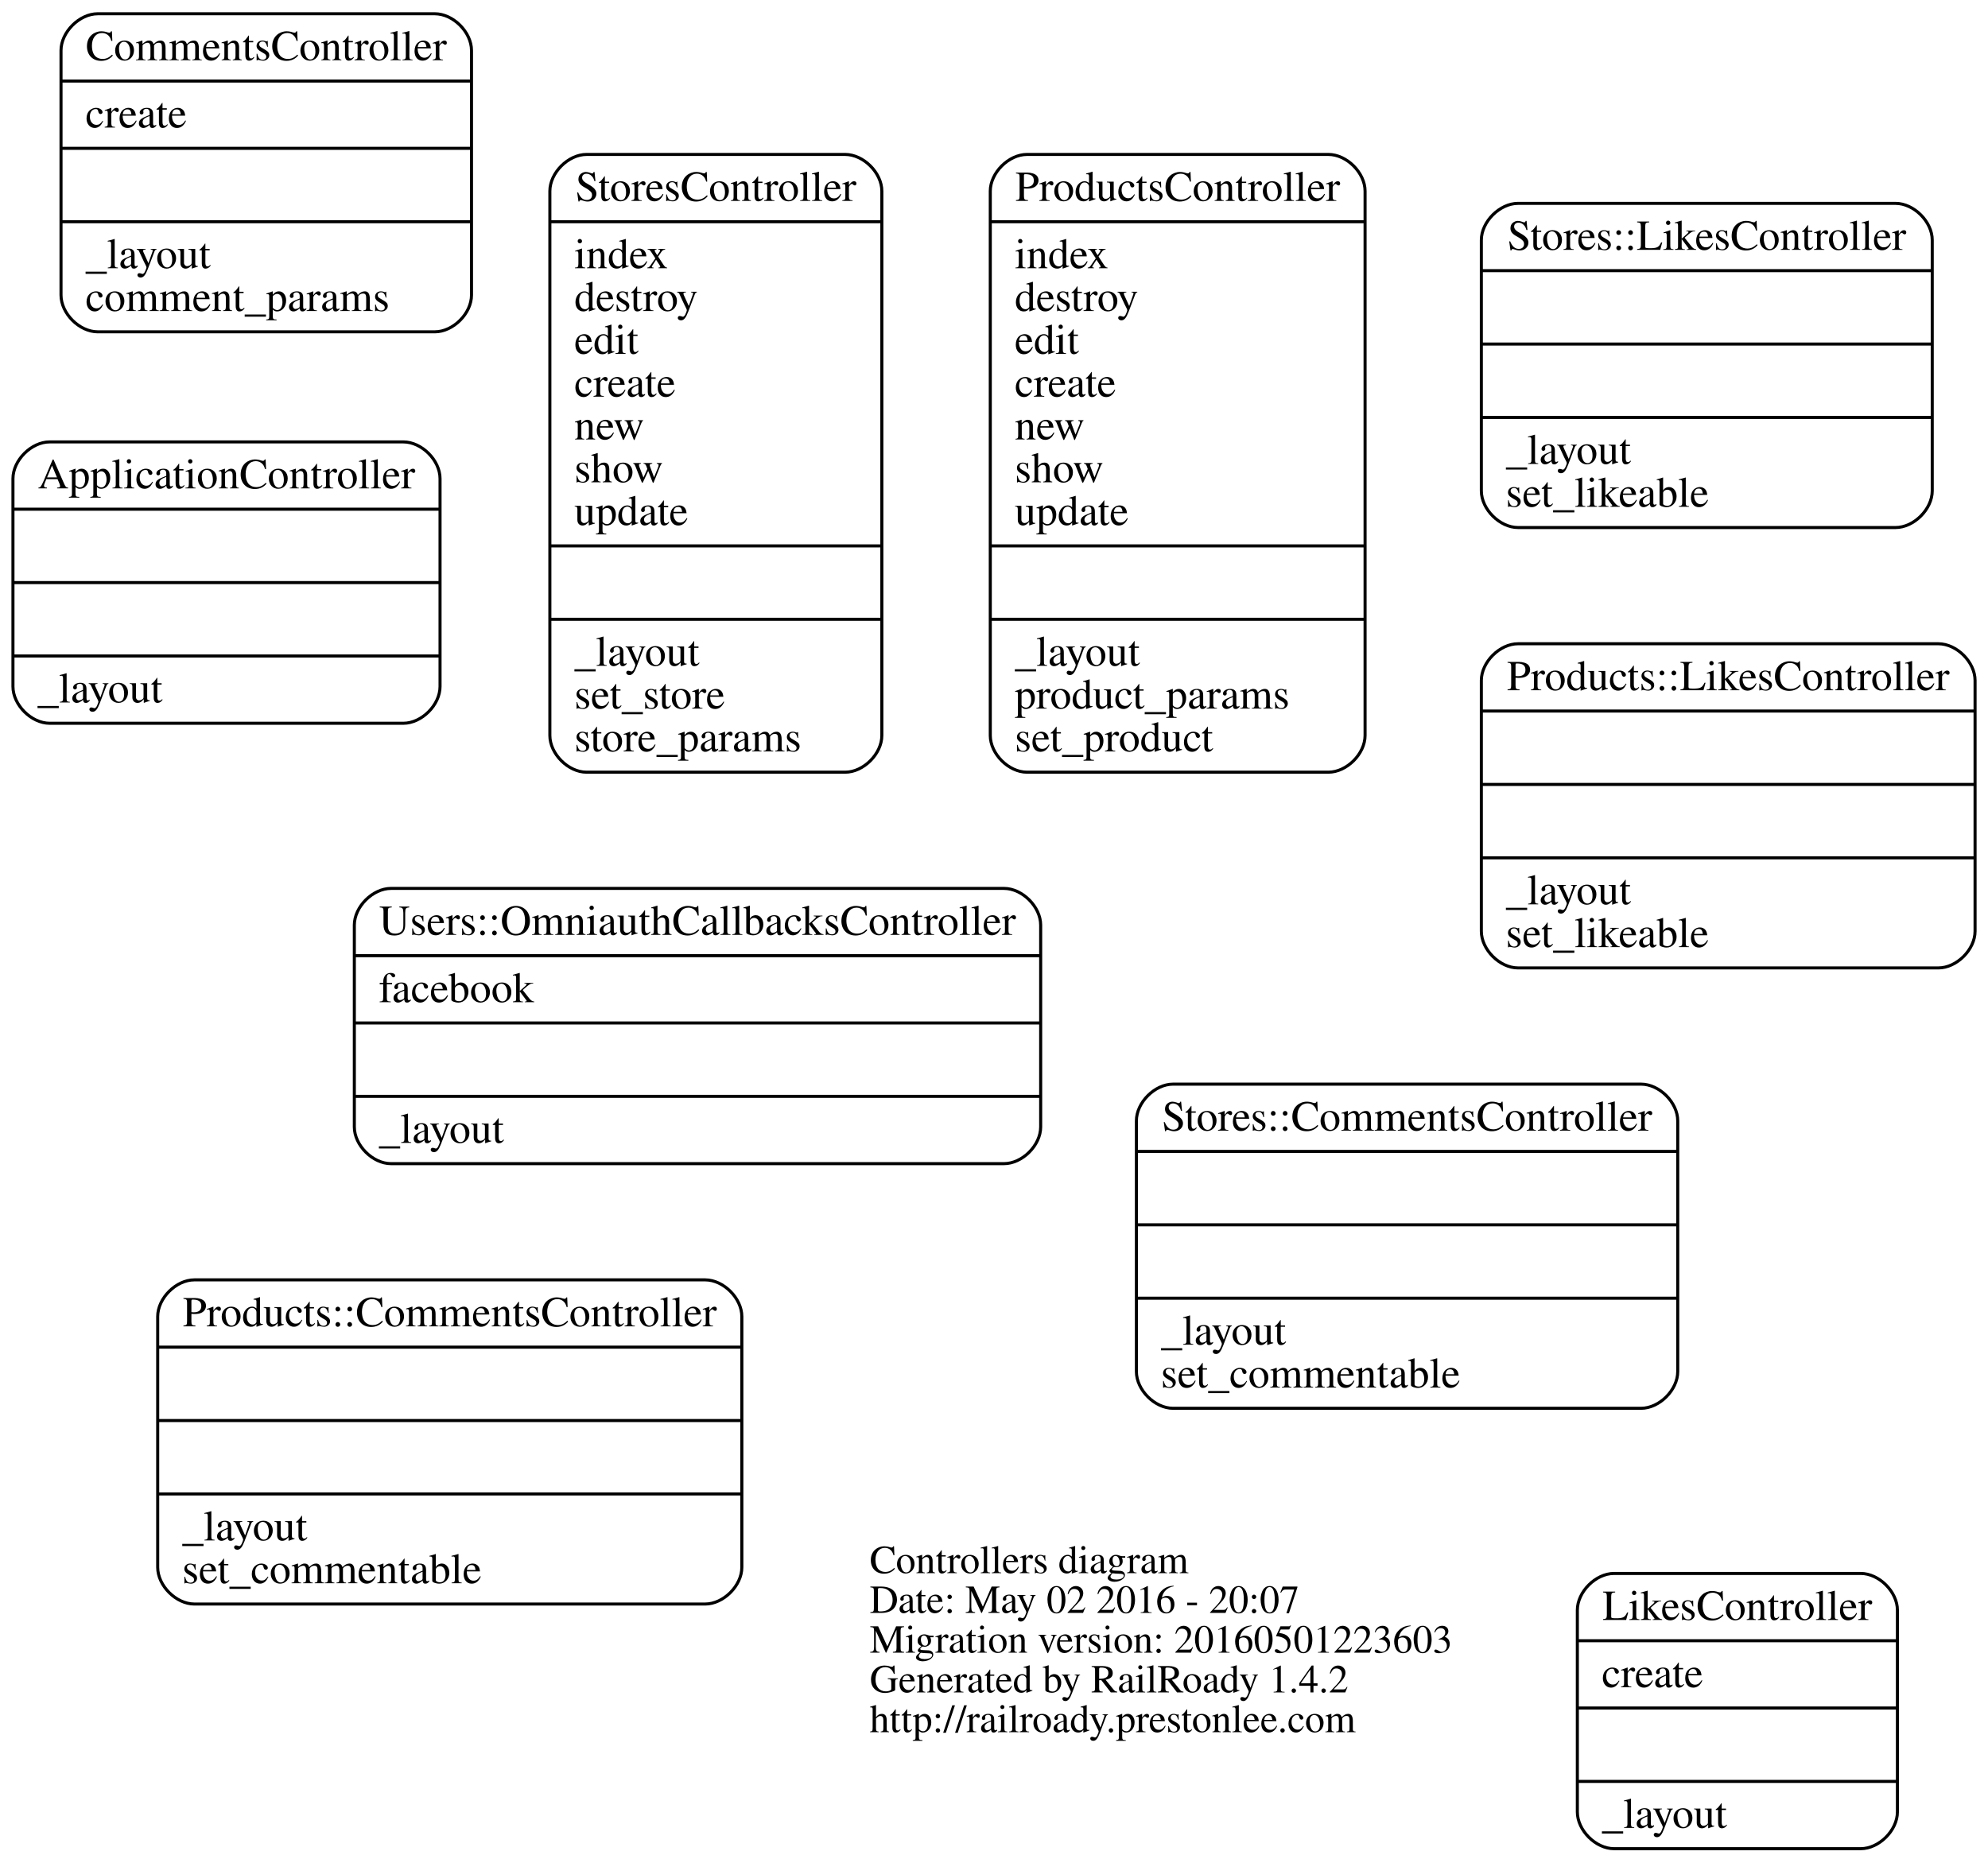
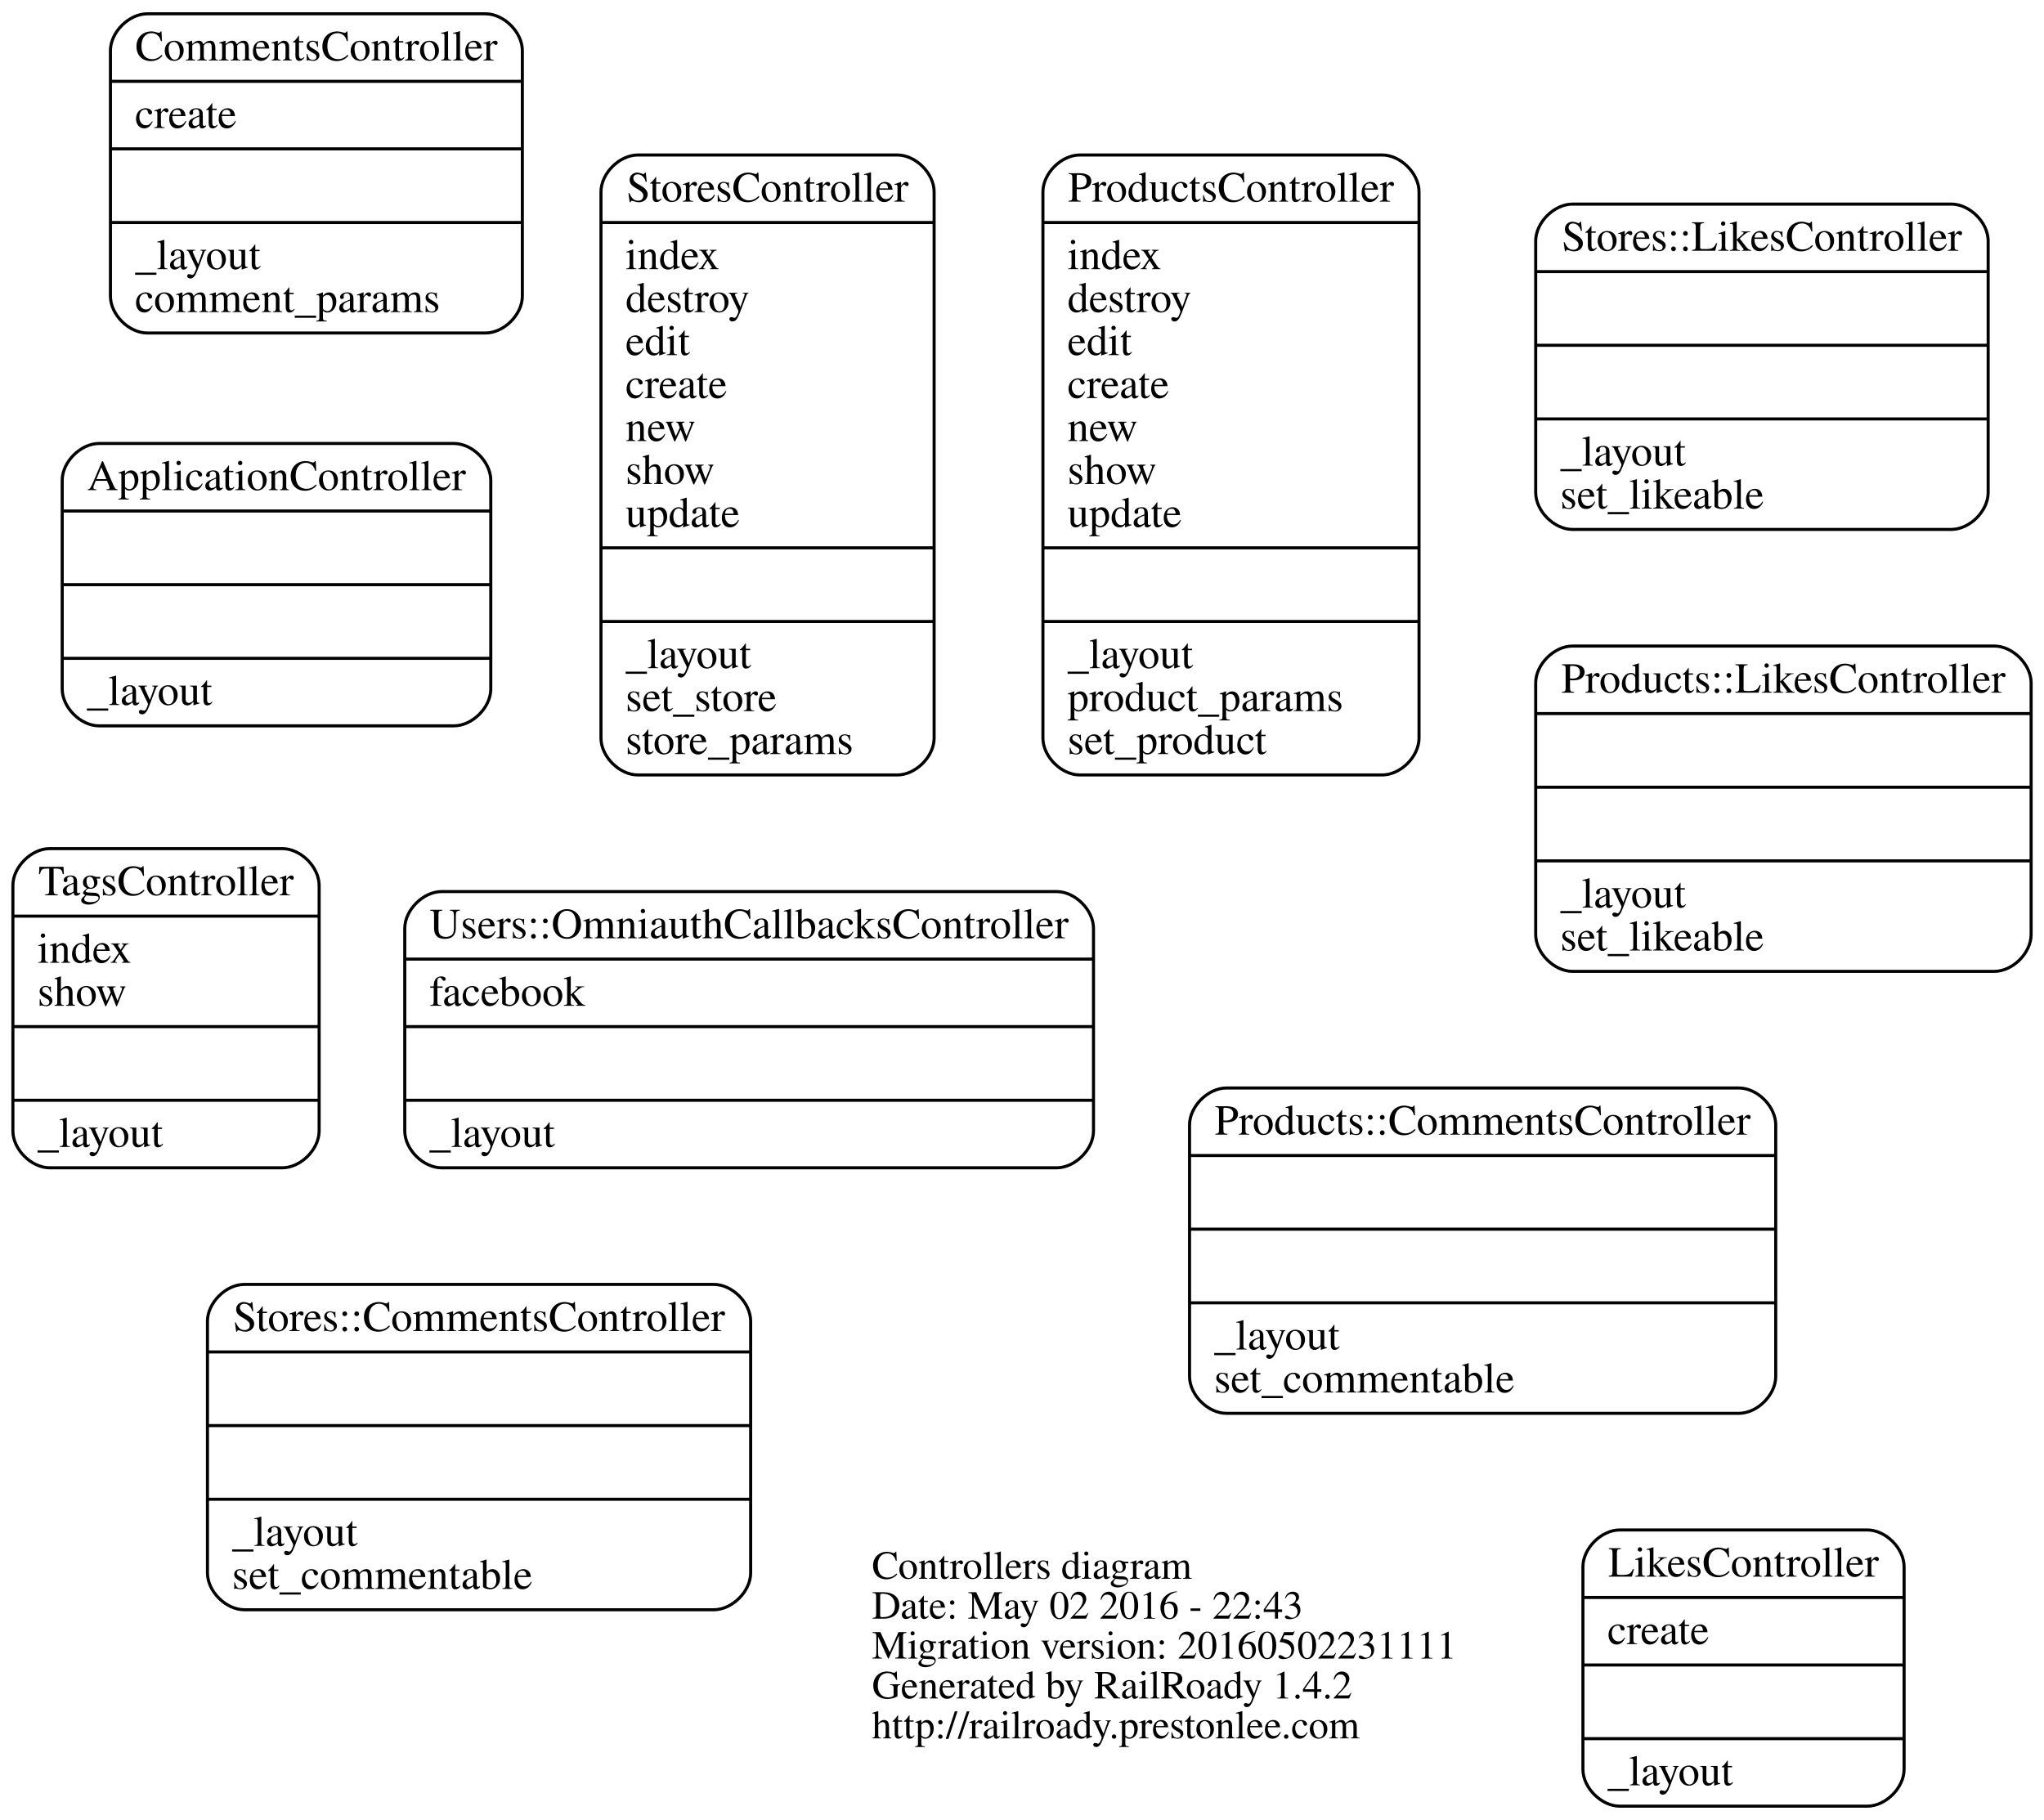
- <svg xmlns="http://www.w3.org/2000/svg" width="650pt" height="609pt" viewBox="0.00 0.00 649.53 609.00">
-   <g id="graph0" class="graph" transform="scale(1 1) rotate(0) translate(243.821 333.5)">
-     <polygon fill="none" stroke="none" points="-243.821,275.5 -243.821,-333.5 405.714,-333.5 405.714,275.5 -243.821,275.5" />
+ <svg xmlns="http://www.w3.org/2000/svg" width="666pt" height="593pt" viewBox="0.00 0.00 665.60 593.00">
+   <g id="graph0" class="graph" transform="scale(1 1) rotate(0) translate(259.891 333.5)">
+     <polygon fill="none" stroke="none" points="-259.891,259.5 -259.891,-333.5 405.714,-333.5 405.714,259.5 -259.891,259.5" />
    <g id="node1" class="node">
-       <text text-anchor="start" x="40.312" y="180.9" font-family="Times,serif" font-size="13.00">Controllers diagram</text>
-       <text text-anchor="start" x="40.312" y="193.9" font-family="Times,serif" font-size="13.00">Date: May 02 2016 - 20:07</text>
-       <text text-anchor="start" x="40.312" y="206.9" font-family="Times,serif" font-size="13.00">Migration version: 20160501223603</text>
-       <text text-anchor="start" x="40.312" y="219.9" font-family="Times,serif" font-size="13.00">Generated by RailRoady 1.4.2</text>
-       <text text-anchor="start" x="40.312" y="232.9" font-family="Times,serif" font-size="13.00">http://railroady.prestonlee.com</text>
+       <text text-anchor="start" x="24.026" y="180.9" font-family="Times,serif" font-size="13.00">Controllers diagram</text>
+       <text text-anchor="start" x="24.026" y="193.9" font-family="Times,serif" font-size="13.00">Date: May 02 2016 - 22:43</text>
+       <text text-anchor="start" x="24.026" y="206.9" font-family="Times,serif" font-size="13.00">Migration version: 20160502231111</text>
+       <text text-anchor="start" x="24.026" y="219.9" font-family="Times,serif" font-size="13.00">Generated by RailRoady 1.4.2</text>
+       <text text-anchor="start" x="24.026" y="232.9" font-family="Times,serif" font-size="13.00">http://railroady.prestonlee.com</text>
    </g>
    <g id="node2" class="node">
      <path fill="none" stroke="black" d="M-227.821,-97C-227.821,-97 -112.179,-97 -112.179,-97 -106.179,-97 -100.179,-103 -100.179,-109 -100.179,-109 -100.179,-177 -100.179,-177 -100.179,-183 -106.179,-189 -112.179,-189 -112.179,-189 -227.821,-189 -227.821,-189 -233.821,-189 -239.821,-183 -239.821,-177 -239.821,-177 -239.821,-109 -239.821,-109 -239.821,-103 -233.821,-97 -227.821,-97" />
      <text text-anchor="middle" x="-170" y="-173.8" font-family="Times,serif" font-size="14.00">ApplicationController</text>
      <polyline fill="none" stroke="black" points="-239.821,-167 -100.179,-167 " />
      <polyline fill="none" stroke="black" points="-239.821,-143 -100.179,-143 " />
      <polyline fill="none" stroke="black" points="-239.821,-119 -100.179,-119 " />
      <text text-anchor="start" x="-231.821" y="-103.8" font-family="Times,serif" font-size="14.00">_layout</text>
    </g>
    <g id="node3" class="node">
      <path fill="none" stroke="black" d="M-212.107,-225C-212.107,-225 -101.893,-225 -101.893,-225 -95.893,-225 -89.893,-231 -89.893,-237 -89.893,-237 -89.893,-317 -89.893,-317 -89.893,-323 -95.893,-329 -101.893,-329 -101.893,-329 -212.107,-329 -212.107,-329 -218.107,-329 -224.107,-323 -224.107,-317 -224.107,-317 -224.107,-237 -224.107,-237 -224.107,-231 -218.107,-225 -212.107,-225" />
      <text text-anchor="middle" x="-157" y="-313.8" font-family="Times,serif" font-size="14.00">CommentsController</text>
      <polyline fill="none" stroke="black" points="-224.107,-307 -89.893,-307 " />
      <text text-anchor="start" x="-216.107" y="-291.8" font-family="Times,serif" font-size="14.00">create</text>
      <polyline fill="none" stroke="black" points="-224.107,-285 -89.893,-285 " />
      <polyline fill="none" stroke="black" points="-224.107,-261 -89.893,-261 " />
      <text text-anchor="start" x="-216.107" y="-245.8" font-family="Times,serif" font-size="14.00">_layout</text>
      <text text-anchor="start" x="-216.107" y="-231.8" font-family="Times,serif" font-size="14.00">comment_params</text>
    </g>
    <g id="node4" class="node">
-       <path fill="none" stroke="black" d="M283.676,271C283.676,271 364.324,271 364.324,271 370.324,271 376.324,265 376.324,259 376.324,259 376.324,193 376.324,193 376.324,187 370.324,181 364.324,181 364.324,181 283.676,181 283.676,181 277.676,181 271.676,187 271.676,193 271.676,193 271.676,259 271.676,259 271.676,265 277.676,271 283.676,271" />
-       <text text-anchor="middle" x="324" y="196.2" font-family="Times,serif" font-size="14.00">LikesController</text>
-       <polyline fill="none" stroke="black" points="271.676,203 376.324,203 " />
-       <text text-anchor="start" x="279.676" y="218.2" font-family="Times,serif" font-size="14.00">create</text>
-       <polyline fill="none" stroke="black" points="271.676,225 376.324,225 " />
-       <polyline fill="none" stroke="black" points="271.676,249 376.324,249 " />
-       <text text-anchor="start" x="279.676" y="264.2" font-family="Times,serif" font-size="14.00">_layout</text>
+       <path fill="none" stroke="black" d="M267.676,255C267.676,255 348.324,255 348.324,255 354.324,255 360.324,249 360.324,243 360.324,243 360.324,177 360.324,177 360.324,171 354.324,165 348.324,165 348.324,165 267.676,165 267.676,165 261.676,165 255.676,171 255.676,177 255.676,177 255.676,243 255.676,243 255.676,249 261.676,255 267.676,255" />
+       <text text-anchor="middle" x="308" y="180.2" font-family="Times,serif" font-size="14.00">LikesController</text>
+       <polyline fill="none" stroke="black" points="255.676,187 360.324,187 " />
+       <text text-anchor="start" x="263.676" y="202.2" font-family="Times,serif" font-size="14.00">create</text>
+       <polyline fill="none" stroke="black" points="255.676,209 360.324,209 " />
+       <polyline fill="none" stroke="black" points="255.676,233 360.324,233 " />
+       <text text-anchor="start" x="263.676" y="248.2" font-family="Times,serif" font-size="14.00">_layout</text>
    </g>
    <g id="node5" class="node">
-       <path fill="none" stroke="black" d="M-180.497,191C-180.497,191 -13.503,191 -13.503,191 -7.503,191 -1.503,185 -1.503,179 -1.503,179 -1.503,97 -1.503,97 -1.503,91 -7.503,85 -13.503,85 -13.503,85 -180.497,85 -180.497,85 -186.497,85 -192.497,91 -192.497,97 -192.497,97 -192.497,179 -192.497,179 -192.497,185 -186.497,191 -180.497,191" />
-       <text text-anchor="middle" x="-97" y="100.2" font-family="Times,serif" font-size="14.00">Products::CommentsController</text>
-       <polyline fill="none" stroke="black" points="-192.497,107 -1.503,107 " />
-       <polyline fill="none" stroke="black" points="-192.497,131 -1.503,131 " />
-       <polyline fill="none" stroke="black" points="-192.497,155 -1.503,155 " />
-       <text text-anchor="start" x="-184.497" y="170.2" font-family="Times,serif" font-size="14.00">_layout</text>
-       <text text-anchor="start" x="-184.497" y="184.2" font-family="Times,serif" font-size="14.00">set_commentable</text>
+       <path fill="none" stroke="black" d="M139.503,127C139.503,127 306.497,127 306.497,127 312.497,127 318.497,121 318.497,115 318.497,115 318.497,33 318.497,33 318.497,27 312.497,21 306.497,21 306.497,21 139.503,21 139.503,21 133.503,21 127.503,27 127.503,33 127.503,33 127.503,115 127.503,115 127.503,121 133.503,127 139.503,127" />
+       <text text-anchor="middle" x="223" y="36.2" font-family="Times,serif" font-size="14.00">Products::CommentsController</text>
+       <polyline fill="none" stroke="black" points="127.503,43 318.497,43 " />
+       <polyline fill="none" stroke="black" points="127.503,67 318.497,67 " />
+       <polyline fill="none" stroke="black" points="127.503,91 318.497,91 " />
+       <text text-anchor="start" x="135.503" y="106.2" font-family="Times,serif" font-size="14.00">_layout</text>
+       <text text-anchor="start" x="135.503" y="120.2" font-family="Times,serif" font-size="14.00">set_commentable</text>
    </g>
    <g id="node6" class="node">
      <path fill="none" stroke="black" d="M252.286,-17C252.286,-17 389.714,-17 389.714,-17 395.714,-17 401.714,-23 401.714,-29 401.714,-29 401.714,-111 401.714,-111 401.714,-117 395.714,-123 389.714,-123 389.714,-123 252.286,-123 252.286,-123 246.286,-123 240.286,-117 240.286,-111 240.286,-111 240.286,-29 240.286,-29 240.286,-23 246.286,-17 252.286,-17" />
      <text text-anchor="middle" x="321" y="-107.8" font-family="Times,serif" font-size="14.00">Products::LikesController</text>
      <polyline fill="none" stroke="black" points="240.286,-101 401.714,-101 " />
      <polyline fill="none" stroke="black" points="240.286,-77 401.714,-77 " />
      <polyline fill="none" stroke="black" points="240.286,-53 401.714,-53 " />
      <text text-anchor="start" x="248.286" y="-37.8" font-family="Times,serif" font-size="14.00">_layout</text>
      <text text-anchor="start" x="248.286" y="-23.8" font-family="Times,serif" font-size="14.00">set_likeable</text>
    </g>
    <g id="node7" class="node">
      <path fill="none" stroke="black" d="M91.728,-81C91.728,-81 190.272,-81 190.272,-81 196.272,-81 202.272,-87 202.272,-93 202.272,-93 202.272,-271 202.272,-271 202.272,-277 196.272,-283 190.272,-283 190.272,-283 91.728,-283 91.728,-283 85.728,-283 79.728,-277 79.728,-271 79.728,-271 79.728,-93 79.728,-93 79.728,-87 85.728,-81 91.728,-81" />
      <text text-anchor="middle" x="141" y="-267.8" font-family="Times,serif" font-size="14.00">ProductsController</text>
      <polyline fill="none" stroke="black" points="79.728,-261 202.272,-261 " />
      <text text-anchor="start" x="87.728" y="-245.8" font-family="Times,serif" font-size="14.00">index</text>
      <text text-anchor="start" x="87.728" y="-231.8" font-family="Times,serif" font-size="14.00">destroy</text>
      <text text-anchor="start" x="87.728" y="-217.8" font-family="Times,serif" font-size="14.00">edit</text>
      <text text-anchor="start" x="87.728" y="-203.8" font-family="Times,serif" font-size="14.00">create</text>
      <text text-anchor="start" x="87.728" y="-189.8" font-family="Times,serif" font-size="14.00">new</text>
      <text text-anchor="start" x="87.728" y="-175.8" font-family="Times,serif" font-size="14.00">show</text>
      <text text-anchor="start" x="87.728" y="-161.8" font-family="Times,serif" font-size="14.00">update</text>
      <polyline fill="none" stroke="black" points="79.728,-155 202.272,-155 " />
      <polyline fill="none" stroke="black" points="79.728,-131 202.272,-131 " />
      <text text-anchor="start" x="87.728" y="-115.8" font-family="Times,serif" font-size="14.00">_layout</text>
      <text text-anchor="start" x="87.728" y="-101.8" font-family="Times,serif" font-size="14.00">product_params</text>
      <text text-anchor="start" x="87.728" y="-87.8" font-family="Times,serif" font-size="14.00">set_product</text>
    </g>
    <g id="node8" class="node">
-       <path fill="none" stroke="black" d="M139.503,127C139.503,127 292.497,127 292.497,127 298.497,127 304.497,121 304.497,115 304.497,115 304.497,33 304.497,33 304.497,27 298.497,21 292.497,21 292.497,21 139.503,21 139.503,21 133.503,21 127.503,27 127.503,33 127.503,33 127.503,115 127.503,115 127.503,121 133.503,127 139.503,127" />
-       <text text-anchor="middle" x="216" y="36.2" font-family="Times,serif" font-size="14.00">Stores::CommentsController</text>
-       <polyline fill="none" stroke="black" points="127.503,43 304.497,43 " />
-       <polyline fill="none" stroke="black" points="127.503,67 304.497,67 " />
-       <polyline fill="none" stroke="black" points="127.503,91 304.497,91 " />
-       <text text-anchor="start" x="135.503" y="106.2" font-family="Times,serif" font-size="14.00">_layout</text>
-       <text text-anchor="start" x="135.503" y="120.2" font-family="Times,serif" font-size="14.00">set_commentable</text>
+       <path fill="none" stroke="black" d="M-180.497,191C-180.497,191 -27.503,191 -27.503,191 -21.503,191 -15.503,185 -15.503,179 -15.503,179 -15.503,97 -15.503,97 -15.503,91 -21.503,85 -27.503,85 -27.503,85 -180.497,85 -180.497,85 -186.497,85 -192.497,91 -192.497,97 -192.497,97 -192.497,179 -192.497,179 -192.497,185 -186.497,191 -180.497,191" />
+       <text text-anchor="middle" x="-104" y="100.2" font-family="Times,serif" font-size="14.00">Stores::CommentsController</text>
+       <polyline fill="none" stroke="black" points="-192.497,107 -15.503,107 " />
+       <polyline fill="none" stroke="black" points="-192.497,131 -15.503,131 " />
+       <polyline fill="none" stroke="black" points="-192.497,155 -15.503,155 " />
+       <text text-anchor="start" x="-184.497" y="170.2" font-family="Times,serif" font-size="14.00">_layout</text>
+       <text text-anchor="start" x="-184.497" y="184.2" font-family="Times,serif" font-size="14.00">set_commentable</text>
    </g>
    <g id="node9" class="node">
      <path fill="none" stroke="black" d="M252.286,-161C252.286,-161 375.714,-161 375.714,-161 381.714,-161 387.714,-167 387.714,-173 387.714,-173 387.714,-255 387.714,-255 387.714,-261 381.714,-267 375.714,-267 375.714,-267 252.286,-267 252.286,-267 246.286,-267 240.286,-261 240.286,-255 240.286,-255 240.286,-173 240.286,-173 240.286,-167 246.286,-161 252.286,-161" />
      <text text-anchor="middle" x="314" y="-251.8" font-family="Times,serif" font-size="14.00">Stores::LikesController</text>
      <polyline fill="none" stroke="black" points="240.286,-245 387.714,-245 " />
      <polyline fill="none" stroke="black" points="240.286,-221 387.714,-221 " />
      <polyline fill="none" stroke="black" points="240.286,-197 387.714,-197 " />
      <text text-anchor="start" x="248.286" y="-181.8" font-family="Times,serif" font-size="14.00">_layout</text>
      <text text-anchor="start" x="248.286" y="-167.8" font-family="Times,serif" font-size="14.00">set_likeable</text>
    </g>
    <g id="node10" class="node">
      <path fill="none" stroke="black" d="M-52.273,-81C-52.273,-81 32.273,-81 32.273,-81 38.273,-81 44.273,-87 44.273,-93 44.273,-93 44.273,-271 44.273,-271 44.273,-277 38.273,-283 32.273,-283 32.273,-283 -52.273,-283 -52.273,-283 -58.273,-283 -64.272,-277 -64.272,-271 -64.272,-271 -64.272,-93 -64.272,-93 -64.272,-87 -58.273,-81 -52.273,-81" />
      <text text-anchor="middle" x="-10" y="-267.8" font-family="Times,serif" font-size="14.00">StoresController</text>
      <polyline fill="none" stroke="black" points="-64.272,-261 44.273,-261 " />
      <text text-anchor="start" x="-56.273" y="-245.8" font-family="Times,serif" font-size="14.00">index</text>
      <text text-anchor="start" x="-56.273" y="-231.8" font-family="Times,serif" font-size="14.00">destroy</text>
      <text text-anchor="start" x="-56.273" y="-217.8" font-family="Times,serif" font-size="14.00">edit</text>
      <text text-anchor="start" x="-56.273" y="-203.8" font-family="Times,serif" font-size="14.00">create</text>
      <text text-anchor="start" x="-56.273" y="-189.8" font-family="Times,serif" font-size="14.00">new</text>
      <text text-anchor="start" x="-56.273" y="-175.8" font-family="Times,serif" font-size="14.00">show</text>
      <text text-anchor="start" x="-56.273" y="-161.8" font-family="Times,serif" font-size="14.00">update</text>
      <polyline fill="none" stroke="black" points="-64.272,-155 44.273,-155 " />
      <polyline fill="none" stroke="black" points="-64.272,-131 44.273,-131 " />
      <text text-anchor="start" x="-56.273" y="-115.8" font-family="Times,serif" font-size="14.00">_layout</text>
      <text text-anchor="start" x="-56.273" y="-101.8" font-family="Times,serif" font-size="14.00">set_store</text>
      <text text-anchor="start" x="-56.273" y="-87.8" font-family="Times,serif" font-size="14.00">store_params</text>
    </g>
    <g id="node11" class="node">
+       <path fill="none" stroke="black" d="M-243.891,47C-243.891,47 -168.109,47 -168.109,47 -162.109,47 -156.109,41 -156.109,35 -156.109,35 -156.109,-45 -156.109,-45 -156.109,-51 -162.109,-57 -168.109,-57 -168.109,-57 -243.891,-57 -243.891,-57 -249.891,-57 -255.891,-51 -255.891,-45 -255.891,-45 -255.891,35 -255.891,35 -255.891,41 -249.891,47 -243.891,47" />
+       <text text-anchor="middle" x="-206" y="-41.8" font-family="Times,serif" font-size="14.00">TagsController</text>
+       <polyline fill="none" stroke="black" points="-255.891,-35 -156.109,-35 " />
+       <text text-anchor="start" x="-247.891" y="-19.8" font-family="Times,serif" font-size="14.00">index</text>
+       <text text-anchor="start" x="-247.891" y="-5.8" font-family="Times,serif" font-size="14.00">show</text>
+       <polyline fill="none" stroke="black" points="-255.891,1 -156.109,1 " />
+       <polyline fill="none" stroke="black" points="-255.891,25 -156.109,25 " />
+       <text text-anchor="start" x="-247.891" y="40.2" font-family="Times,serif" font-size="14.00">_layout</text>
+     </g>
+     <g id="node12" class="node">
      <path fill="none" stroke="black" d="M-116.204,47C-116.204,47 84.204,47 84.204,47 90.204,47 96.204,41 96.204,35 96.204,35 96.204,-31 96.204,-31 96.204,-37 90.204,-43 84.204,-43 84.204,-43 -116.204,-43 -116.204,-43 -122.204,-43 -128.204,-37 -128.204,-31 -128.204,-31 -128.204,35 -128.204,35 -128.204,41 -122.204,47 -116.204,47" />
      <text text-anchor="middle" x="-16" y="-27.8" font-family="Times,serif" font-size="14.00">Users::OmniauthCallbacksController</text>
      <polyline fill="none" stroke="black" points="-128.204,-21 96.204,-21 " />
      <text text-anchor="start" x="-120.204" y="-5.8" font-family="Times,serif" font-size="14.00">facebook</text>
      <polyline fill="none" stroke="black" points="-128.204,1 96.204,1 " />
      <polyline fill="none" stroke="black" points="-128.204,25 96.204,25 " />
      <text text-anchor="start" x="-120.204" y="40.2" font-family="Times,serif" font-size="14.00">_layout</text>
    </g>
  </g>
</svg>
